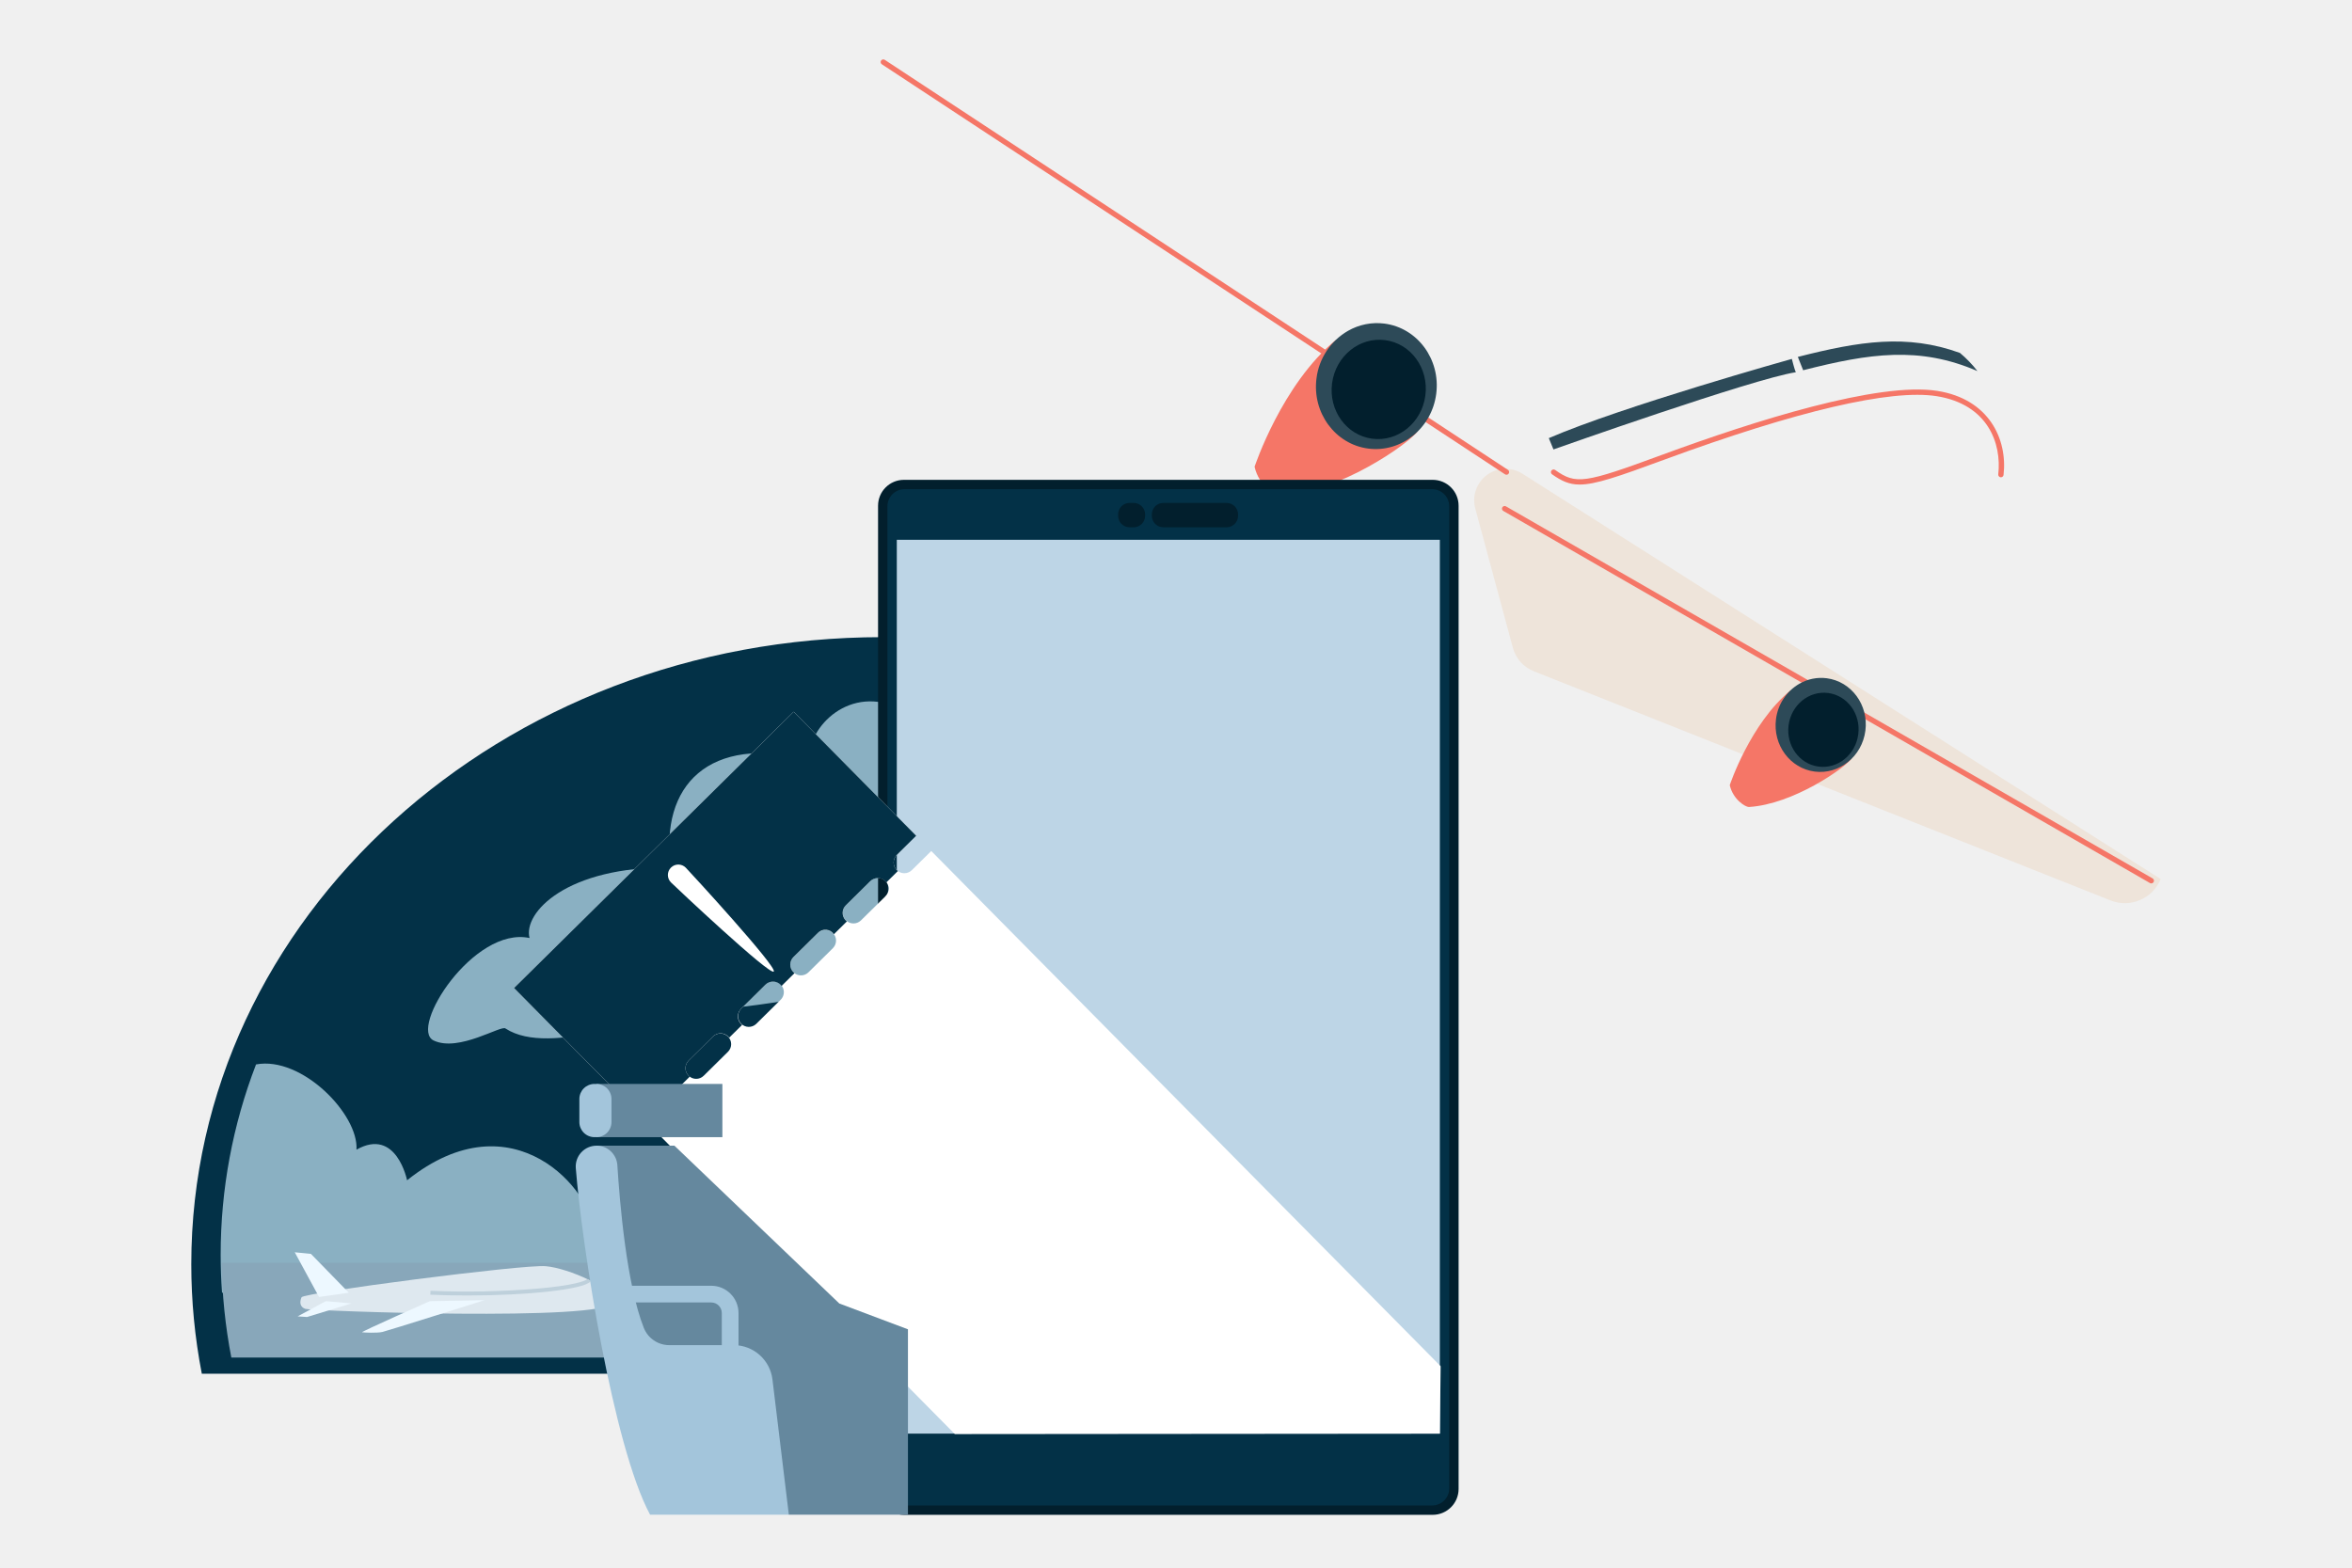
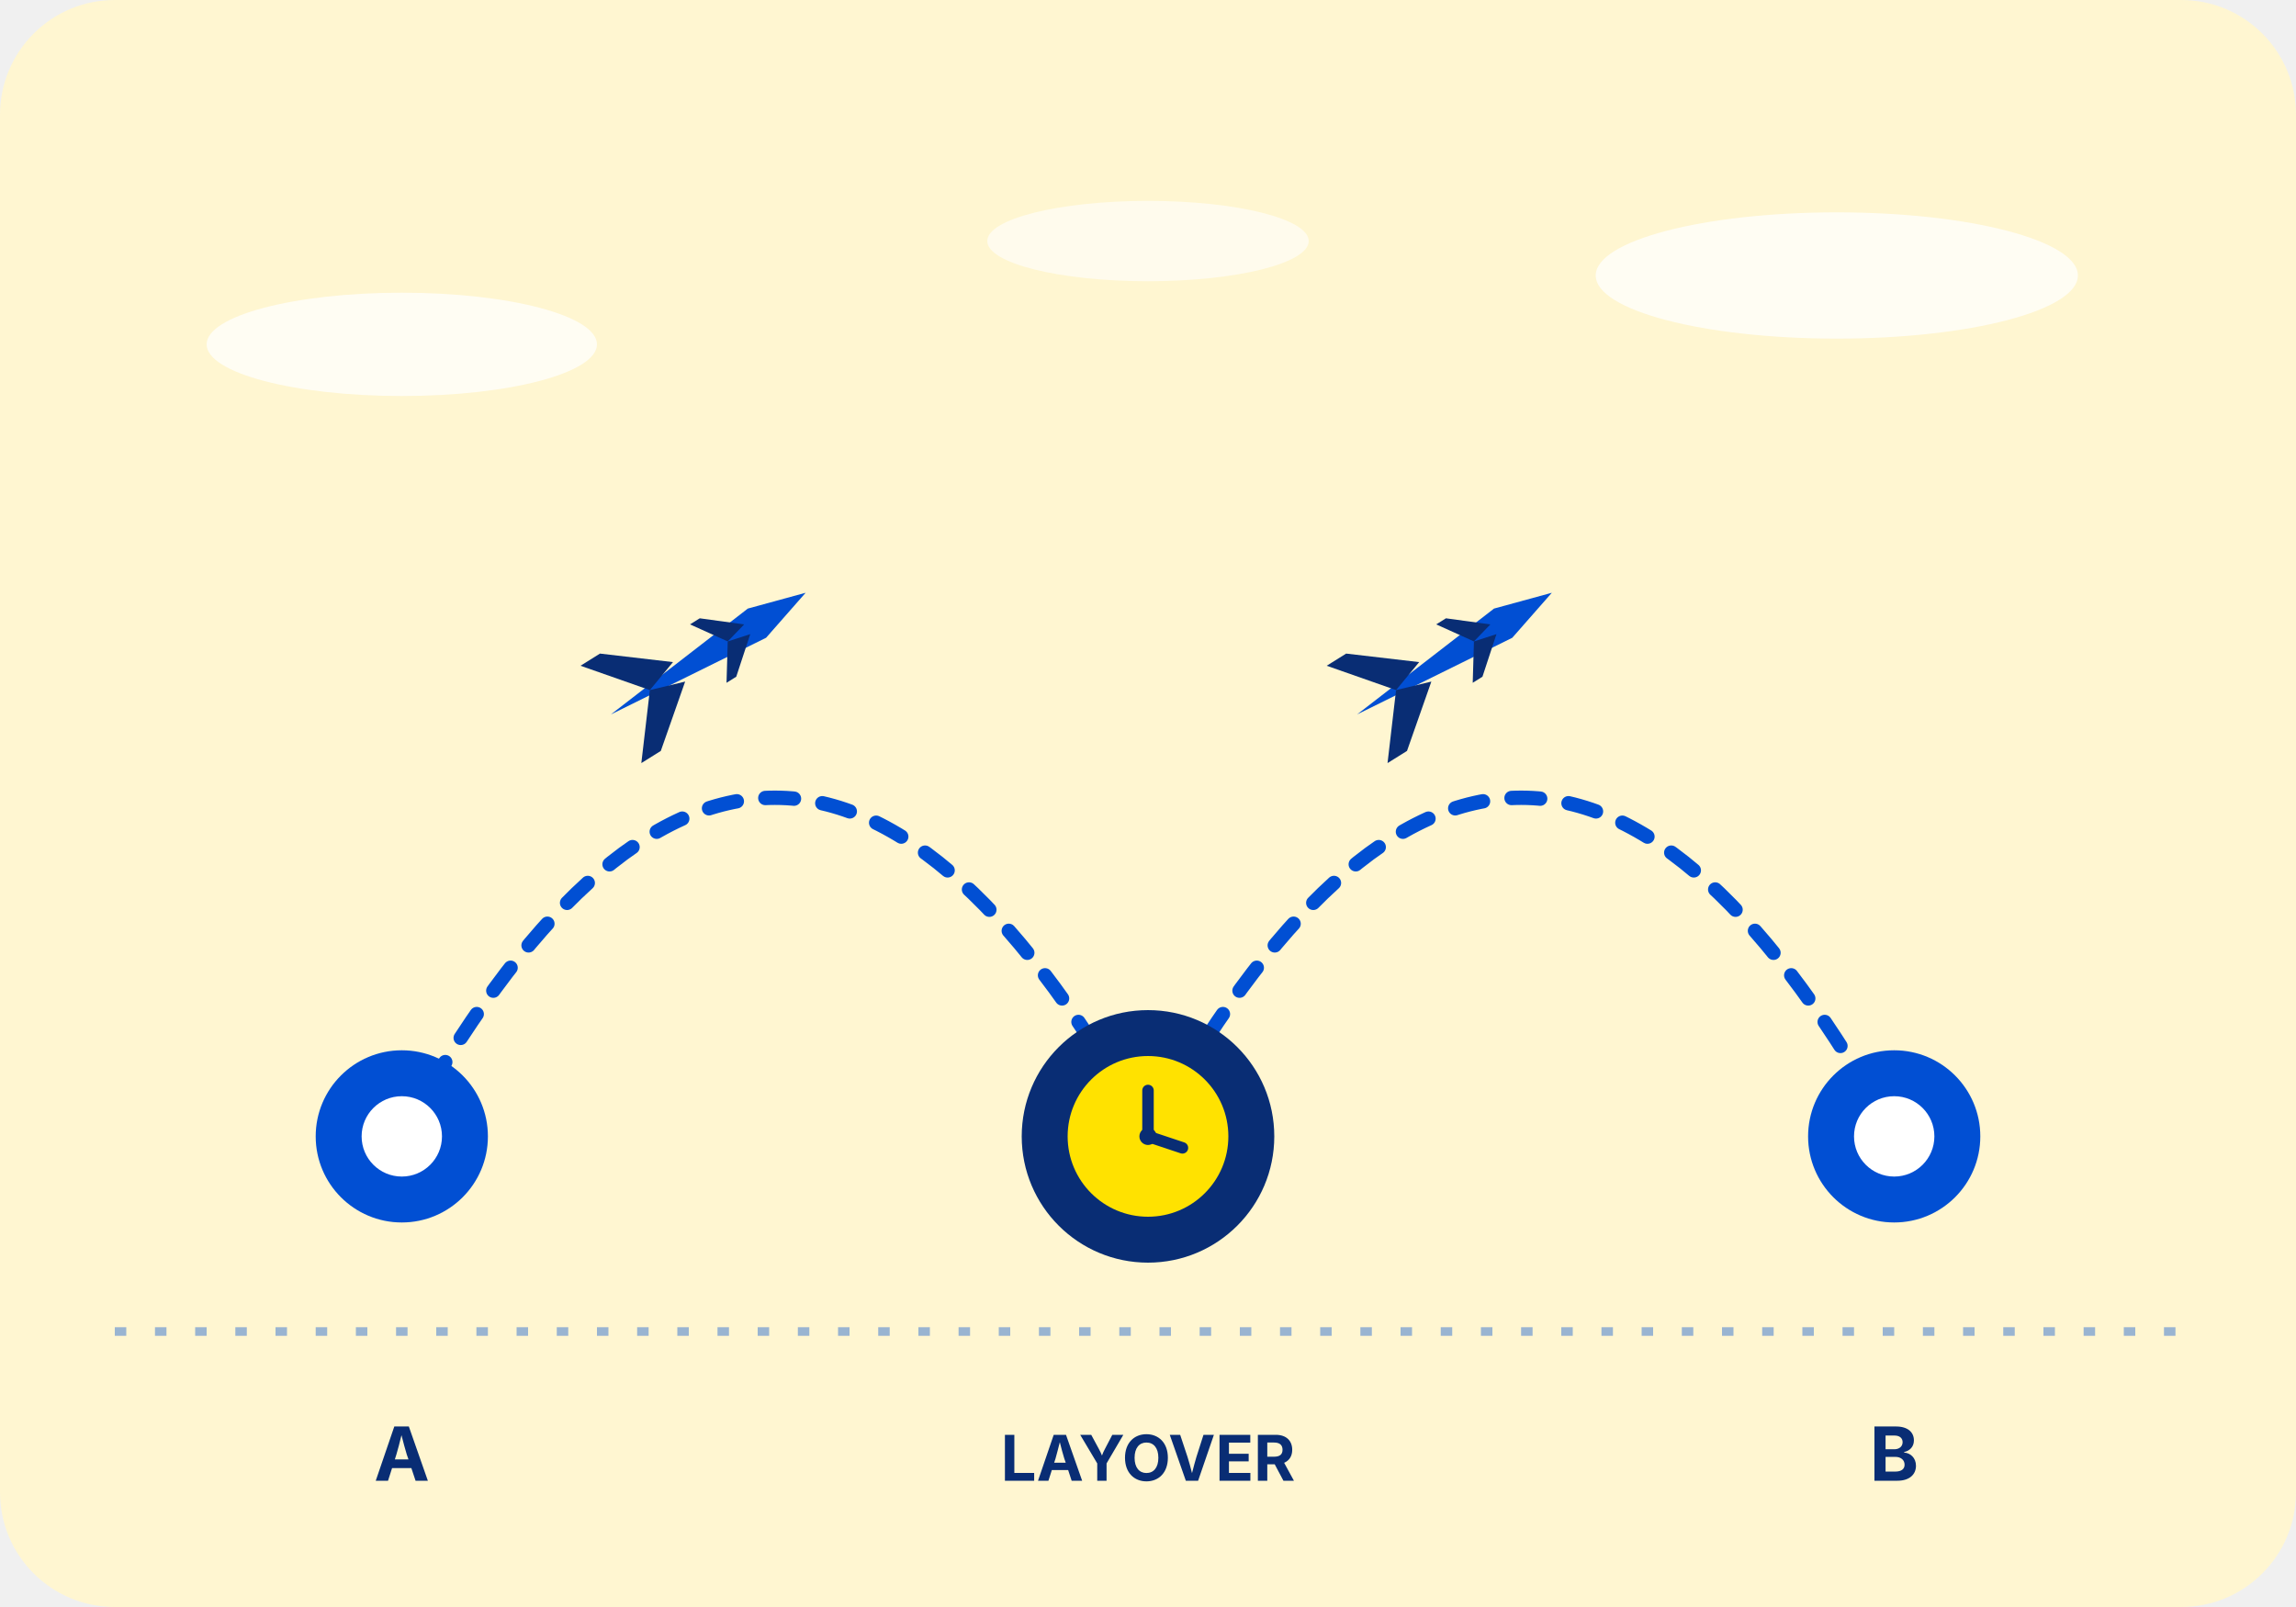
- <svg xmlns="http://www.w3.org/2000/svg" viewBox="0 0 3000 2000" id="online-book-flight-ticket">
-   <g>
-     <path fill="#033147" d="M1125.49,812.85C638.68,812.85,244,1171,244,1612.78a732.89,732.89,0,0,0,13.41,139.78H1404.59l13-894.75A961.1,961.1,0,0,0,1125.49,812.85Z" />
-     <path fill="#899dab" d="M1149.27 904.56c-64.54-32.27-118.88 22.08-117.19 64.54-127.37-32.27-191.14 32.56-176.24 137.71-132.86-1.84-188.9 57.6-180.41 89.87-71.33-15.29-154.55 115.49-122.28 130.77s86.61-20.38 91.71-15.28c57.74 37.36 183.42-20.38 256.45-23.78s220.79-30.57 227.58-45.86S1149.27 904.56 1149.27 904.56ZM897.91 1643.35S833.38 1510.88 757 1572c0-51-101.9-174.93-237.77-66.24 0 0-13.59-67.93-64.54-39.06 2.9-45-69.8-119.68-128.11-108.74a674.17 674.17 0 0 0-45.12 242.59q0 24.5 1.74 48.6C464.35 1654 897.91 1643.35 897.91 1643.35Z" style="mix-blend-mode:screen" />
-     <path fill="#88a7ba" d="M295.07,1731.93H1367l4.69-120.85h-1089A684.3,684.3,0,0,0,295.07,1731.93Z" />
-     <path fill="#dee8ef" d="M781.9,1661.61c3-17.88-57-43.77-85.9-46.25S387.1,1649.23,384.62,1655s-2.48,12.39,5,14.86S772.81,1686.39,781.9,1661.61Z" />
-     <path fill="#bed0db" d="M753.67,1634.12c-1.47-.77-3-1.51-4.51-2.25-2.95,2.57-18.18,8.21-65.21,12.26a1100.46,1100.46,0,0,1-134.86,2.62l-.21,5c15.53.67,31.34,1,47,1,76.19,0,147.51-7.46,157.21-17.74A5,5,0,0,0,753.67,1634.12Z" />
-     <path fill="#edf8ff" d="M548.16,1660s-88.38,39.24-86.31,39.65,19,1.24,26-.41S618,1658.72,618,1658.72Z" />
-     <polygon fill="#edf8ff" points="406.92 1654.6 375.95 1597.61 396.6 1599.67 444.92 1649.23 406.92 1654.6" />
-     <polygon fill="#edf8ff" points="415.59 1659.96 379.67 1679.37 391.64 1680.2 448.22 1662.85 415.59 1659.96" />
-     <path fill="#eee4da" d="M2756,1121.46l-814.11-517.1a40.08,40.08,0,0,0-49.69,5.34h0a40.06,40.06,0,0,0-10.51,38.94l48,177.82a44.61,44.61,0,0,0,26.6,29.85l735.66,292.4a49.47,49.47,0,0,0,64.07-27.25Z" />
-     <path fill="#f57667" d="M1916.16 650.44a3.36 3.36 0 0 0 1.34 1.41l824.69 474.64a3.4 3.4 0 1 0 3.39-5.89L1920.89 646a3.4 3.4 0 0 0-4.73 4.48ZM1921.5 605.65a3.4 3.4 0 0 1-1.87-.56L1124.8 82a3.39 3.39 0 0 1 3.73-5.67l794.84 523.1a3.39 3.39 0 0 1-1.87 6.23Z" />
-     <path fill="#f57667" d="M1704.11,433.55c-69.07,56.61-103.88,161.91-103.88,161.91,5.66,24.91,26.89,37.36,32.55,37.36,75.86-4.52,164.17-66.8,175.5-82.65S1704.11,433.55,1704.11,433.55Z" />
-     <path fill="#2d4a58" d="M1745.29,572.29c-42.1-5.43-71.75-45.61-66.09-89.57a81.47,81.47,0,0,1,40.19-60.64,74.42,74.42,0,0,1,46.45-9.26c42.1,5.43,71.75,45.61,66.09,89.57S1787.4,577.71,1745.29,572.29Z" />
-     <ellipse cx="1755.57" cy="492.56" fill="#021f2d" rx="63.41" ry="60.01" transform="rotate(-82.5 1759.488 492.974)" />
-     <path fill="#f57667" d="M2283.9,880.76c-51.57,42.27-77.57,120.89-77.57,120.89,4.23,18.59,20.08,27.89,24.31,27.89,56.64-3.38,122.58-49.87,131-61.71S2283.9,880.76,2283.9,880.76Z" />
-     <path fill="#2d4a58" d="M2314.65,984.34c-31.44-4.05-53.58-34.05-49.35-66.87a60.82,60.82,0,0,1,30-45.28,55.59,55.59,0,0,1,34.69-6.91c31.43,4.05,53.57,34.05,49.34,66.88S2346.08,988.39,2314.65,984.34Z" />
-     <ellipse cx="2322.32" cy="924.81" fill="#021f2d" rx="47.34" ry="44.81" transform="rotate(-82.5 2327.62 925.95)" />
-     <path fill="#f57667" d="M2014.86,618.17c-13.58,0-23.15-4.56-35.31-13.14a3.4,3.4,0,0,1,3.92-5.55c26.75,18.88,36.93,17.45,136.13-19.1,118.92-43.81,276.45-93.53,351.57-81.69,65.64,10.37,89.67,61.39,84.37,107.35a3.4,3.4,0,0,1-6.75-.78c4.57-39.61-13.3-89.53-78.68-99.85-58.32-9.21-178.71,18.92-348.16,81.35C2063.54,608.28,2034.85,618.17,2014.86,618.17Z" />
-     <path fill="#2d4a58" d="M2499.91 450.23c-67.66-24.47-128.11-14.93-206.75 5.11l6.79 17c84.62-21.57 148.16-31 222.3 1.07A148.38 148.38 0 0 0 2499.91 450.23ZM2285.52 457.89s-215.69 60.29-310 101.06l5.94 14.43s253.91-90 309.1-98.5C2288.91 471.48 2285.52 457.89 2285.52 457.89Z" />
-     <rect width="740.49" height="1320.41" x="1119.97" y="612.15" fill="#021f2d" rx="33.03" />
-     <rect width="1296.5" height="716.58" x="841.96" y="914.07" fill="#033147" rx="21.77" transform="rotate(90 1490.215 1272.355)" />
-     <rect width="1140.32" height="692.67" x="920.05" y="912.47" fill="#bdd5e6" transform="rotate(90 1490.21 1258.81)" />
-     <rect width="109.97" height="31.08" x="1469.2" y="641.62" fill="#021f2d" rx="14.64" />
-     <rect width="34.44" height="31.08" x="1426.17" y="641.62" fill="#021f2d" rx="14.64" />
-     <path fill="#fff" d="M1163.06,1110.11a13.65,13.65,0,0,1-19.19-19.42l24.74-24.44L1012.32,908.06,655.64,1260.48l156.3,158.19,30.78-30.42a13.64,13.64,0,1,1,19.18,19.41l-30.78,30.42,386.75,391.42,618.68-.53,1-86-649.7-657.29ZM928.73,1341.64l-31.16,30.78A13.64,13.64,0,1,1,878.39,1353l31.15-30.78a13.65,13.65,0,0,1,19.19,19.41Zm66.82-66L964.4,1306.4A13.65,13.65,0,0,1,945.21,1287l31.16-30.78a13.65,13.65,0,1,1,19.18,19.42Zm66.82-66-31.15,30.78A13.64,13.64,0,1,1,1012,1221l31.15-30.78a13.64,13.64,0,1,1,19.18,19.41Zm66.82-66L1098,1174.35a13.65,13.65,0,0,1-19.18-19.42l31.15-30.78a13.65,13.65,0,1,1,19.18,19.42Z" />
-     <path fill="#033147" d="M655.64,1260.48l156.3,158.19,30.78-30.42a13.64,13.64,0,0,1,19.3.12,12.4,12.4,0,0,1,1.22,1.51l16.53-16.33a14.5,14.5,0,0,1-1.5-1.24,13.66,13.66,0,0,1,.12-19.3l31.15-30.78a13.65,13.65,0,0,1,19.3.11,13.22,13.22,0,0,1,1.22,1.51l16.54-16.33a12.66,12.66,0,0,1-1.5-1.24,13.65,13.65,0,0,1,.11-19.3l31.16-30.78a13.65,13.65,0,0,1,19.3.12,14.64,14.64,0,0,1,1.22,1.51l16.53-16.33a12.66,12.66,0,0,1-1.5-1.24,13.64,13.64,0,0,1,.12-19.3l31.15-30.78a13.26,13.26,0,0,1,20.52,1.63l16.53-16.34a14.5,14.5,0,0,1-1.5-1.24,13.65,13.65,0,0,1,.12-19.3l31.15-30.78a13.66,13.66,0,0,1,19.3.12,12.4,12.4,0,0,1,1.22,1.51l14.73-14.55a12.66,12.66,0,0,1-1.5-1.24,13.65,13.65,0,0,1,.11-19.3l24.74-24.44L1012.32,908.06Z" />
-     <path fill="#fff" d="M874.68,1106.92c5.17,5.24,117.47,127.38,112.24,132.55s-126-108.59-131.19-113.82a13.32,13.32,0,0,1,18.95-18.73Z" />
-     <path fill="#65889e" d="M1006.17 1932.38h151.93v-236.5l-87.56-32.94L860.22 1461.62H760.92l32.69 244.74Z" />
-     <rect width="160.54" height="67.92" x="760.87" y="1382.84" fill="#65889e" />
-     <rect width="40.98" height="67.92" x="738.98" y="1382.84" fill="#a3c5db" rx="19.3" />
-     <path fill="#a3c5db" d="M760.92,1461.61h0a26.6,26.6,0,0,1,26.53,24.94c3,47.7,11.76,152,33.71,207.43a34.87,34.87,0,0,0,32.38,22.1h82.3a49.8,49.8,0,0,1,49.44,43.82l20.89,172.48h-177c-47.15-87.61-86.83-342-94.74-442.11A26.58,26.58,0,0,1,760.92,1461.61Z" />
-     <path fill="#a3c5db" d="M942,1747.52H920.66v-72.41a13.48,13.48,0,0,0-13.47-13.47H794.36v-21.33H907.19a34.84,34.84,0,0,1,34.8,34.8Z" />
+ <svg xmlns="http://www.w3.org/2000/svg" viewBox="0 0 400 280" fill="none">
+   <rect width="400" height="280" rx="20" fill="#fff6d1" />
+   <ellipse cx="70" cy="60" rx="34" ry="9" fill="#ffffff" opacity="0.75" />
+   <ellipse cx="320" cy="48" rx="42" ry="11" fill="#ffffff" opacity="0.75" />
+   <ellipse cx="200" cy="42" rx="28" ry="7" fill="#ffffff" opacity="0.6" />
+   <path d="M 70 198 Q 135 80 200 198" stroke="#014fd3" stroke-width="2.5" stroke-dasharray="5,5" fill="none" stroke-linecap="round" />
+   <path d="M 200 198 Q 265 80 330 198" stroke="#014fd3" stroke-width="2.5" stroke-dasharray="5,5" fill="none" stroke-linecap="round" />
+   <g transform="translate(120 116) rotate(-32)">
+     <path d="M -16 0 L 14 -3 L 24 0 L 14 3 Z" fill="#014fd3" />
+     <path d="M -8 0 L -16 -10 L -12 -10 L -2 -2 Z" fill="#092d74" />
+     <path d="M -8 0 L -16 10 L -12 10 L -2 2 Z" fill="#092d74" />
+     <path d="M 8 0 L 4 -6 L 6 -6 L 12 -1 Z" fill="#092d74" />
+     <path d="M 8 0 L 4 6 L 6 6 L 12 1 Z" fill="#092d74" />
  </g>
+   <g transform="translate(250 116) rotate(-32)">
+     <path d="M -16 0 L 14 -3 L 24 0 L 14 3 Z" fill="#014fd3" />
+     <path d="M -8 0 L -16 -10 L -12 -10 L -2 -2 Z" fill="#092d74" />
+     <path d="M -8 0 L -16 10 L -12 10 L -2 2 Z" fill="#092d74" />
+     <path d="M 8 0 L 4 -6 L 6 -6 L 12 -1 Z" fill="#092d74" />
+     <path d="M 8 0 L 4 6 L 6 6 L 12 1 Z" fill="#092d74" />
+   </g>
+   <line x1="20" y1="232" x2="380" y2="232" stroke="#014fd3" stroke-width="1.5" stroke-dasharray="2,5" opacity="0.4" />
+   <circle cx="70" cy="198" r="15" fill="#014fd3" />
+   <circle cx="70" cy="198" r="7" fill="#ffffff" />
+   <circle cx="200" cy="198" r="22" fill="#092d74" />
+   <circle cx="200" cy="198" r="14" fill="#ffe200" />
+   <line x1="200" y1="198" x2="200" y2="190" stroke="#092d74" stroke-width="2" stroke-linecap="round" />
+   <line x1="200" y1="198" x2="206" y2="200" stroke="#092d74" stroke-width="2" stroke-linecap="round" />
+   <circle cx="200" cy="198" r="1.5" fill="#092d74" />
+   <circle cx="330" cy="198" r="15" fill="#014fd3" />
+   <circle cx="330" cy="198" r="7" fill="#ffffff" />
+   <text x="70" y="258" text-anchor="middle" font-family="Inter, system-ui, sans-serif" font-size="13" font-weight="700" fill="#092d74">A</text>
+   <text x="200" y="258" text-anchor="middle" font-family="Inter, system-ui, sans-serif" font-size="11" font-weight="700" fill="#092d74">LAYOVER</text>
+   <text x="330" y="258" text-anchor="middle" font-family="Inter, system-ui, sans-serif" font-size="13" font-weight="700" fill="#092d74">B</text>
</svg>
